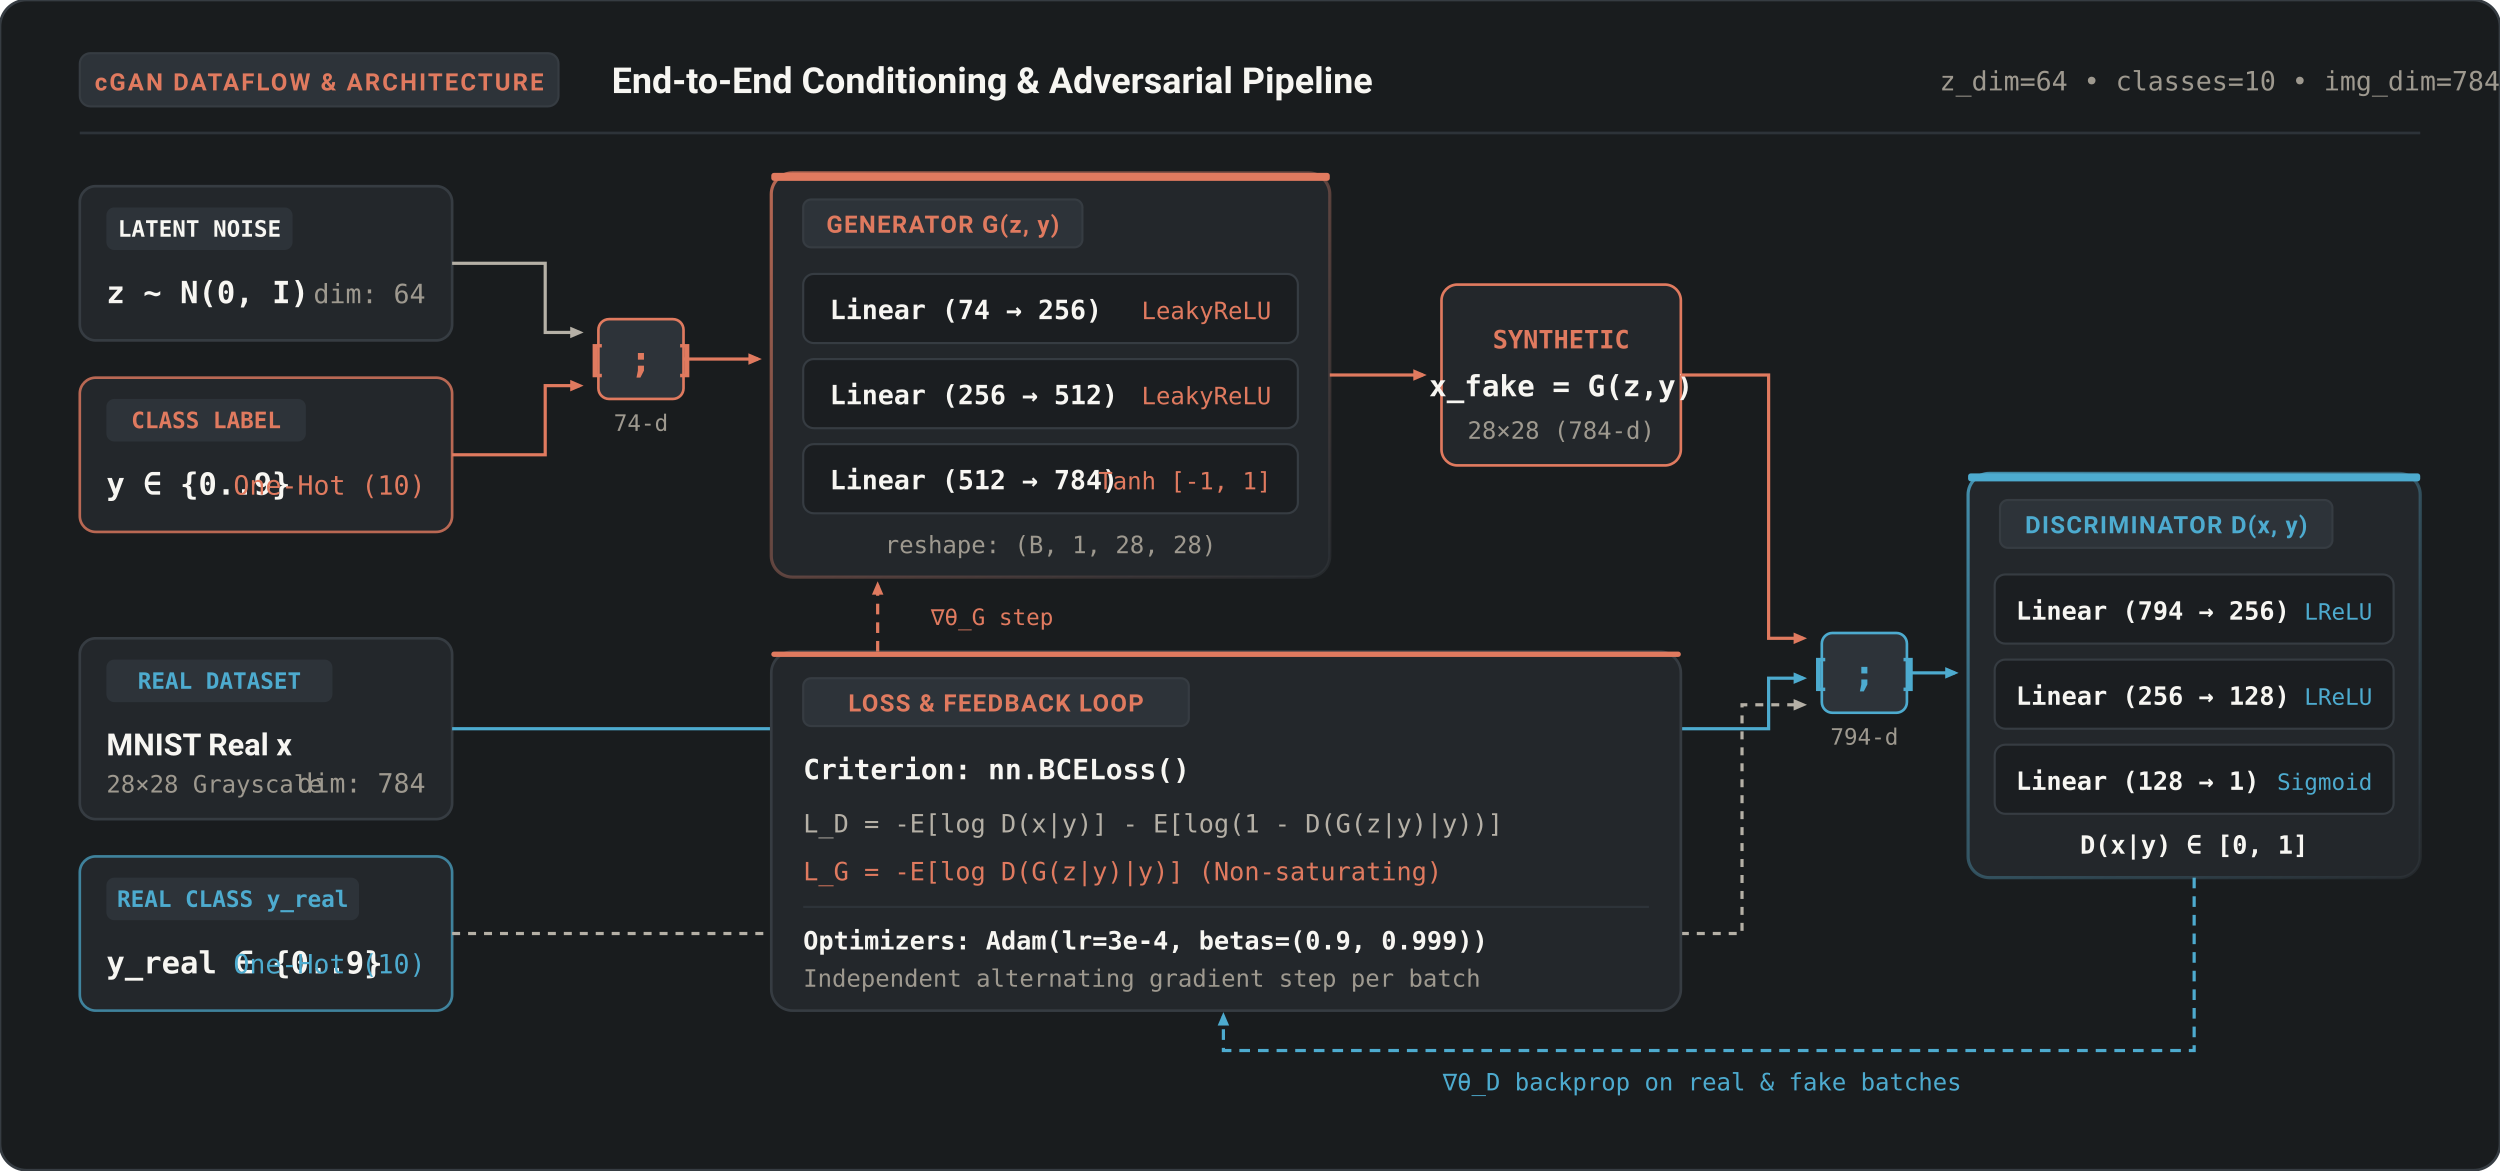
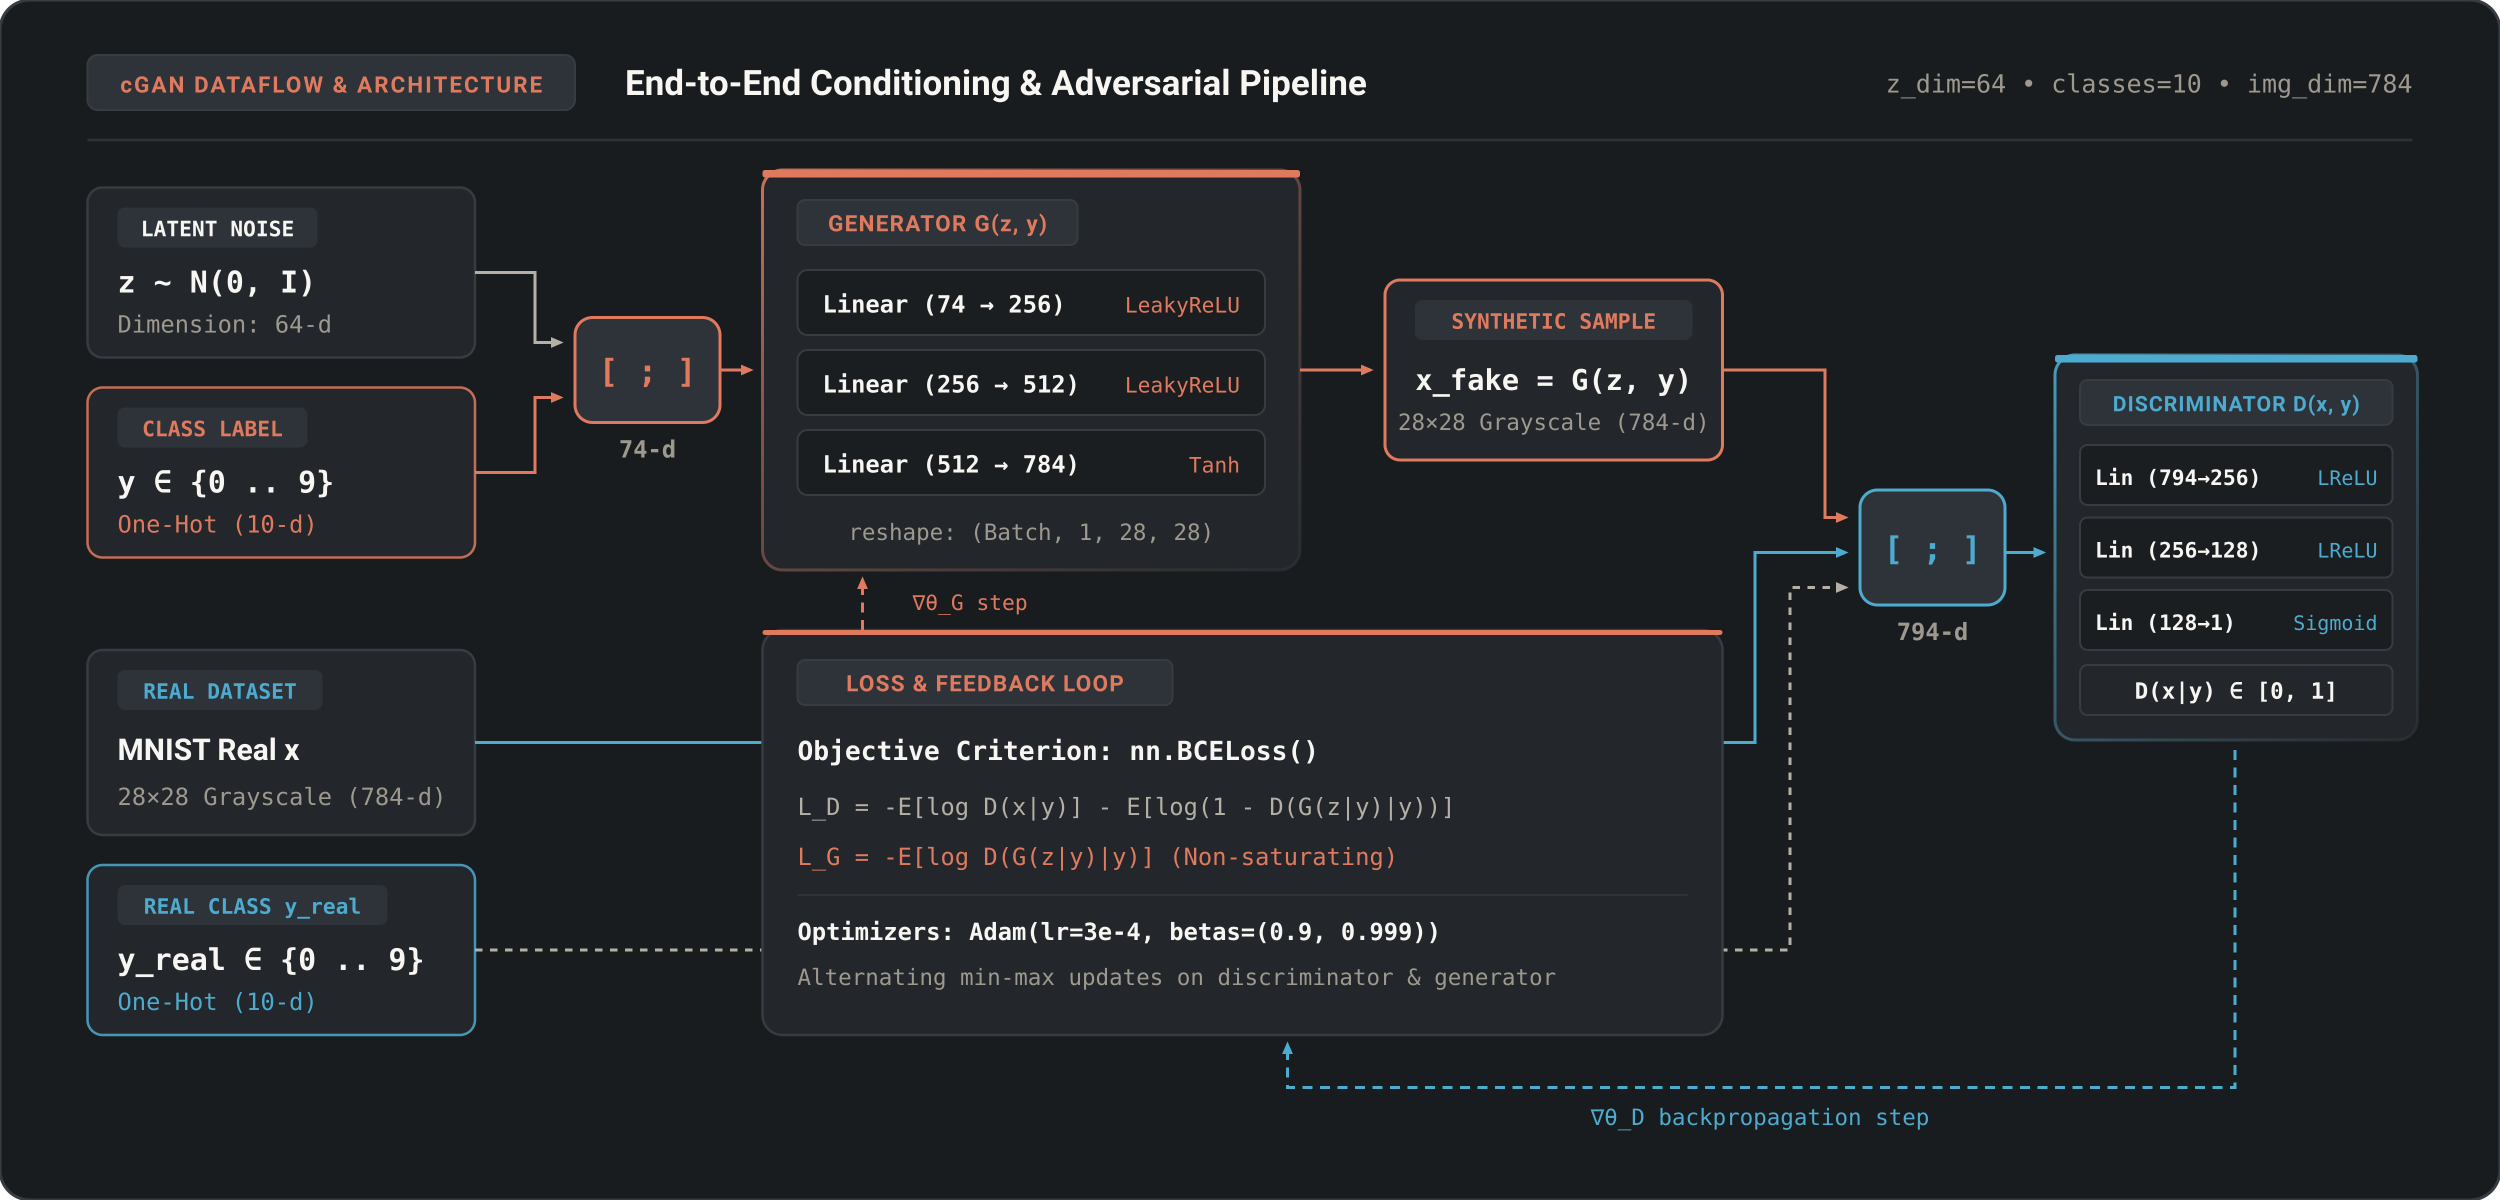
- <svg xmlns="http://www.w3.org/2000/svg" width="100%" height="auto" viewBox="0 0 940 440" fill="none">
+ <svg xmlns="http://www.w3.org/2000/svg" width="100%" height="auto" viewBox="0 0 1000 480" fill="none">
  <defs>
    <marker id="arrowTerracotta" viewBox="0 0 10 10" refX="6" refY="5" markerWidth="6" markerHeight="6" orient="auto-start-reverse">
      <path d="M 1 2 L 8 5 L 1 8 z" fill="#E07A5F" />
    </marker>
    <marker id="arrowMuted" viewBox="0 0 10 10" refX="6" refY="5" markerWidth="6" markerHeight="6" orient="auto-start-reverse">
      <path d="M 1 2 L 8 5 L 1 8 z" fill="#B5B0A6" />
    </marker>
    <marker id="arrowCyan" viewBox="0 0 10 10" refX="6" refY="5" markerWidth="6" markerHeight="6" orient="auto-start-reverse">
      <path d="M 1 2 L 8 5 L 1 8 z" fill="#4DABCF" />
    </marker>
-     <linearGradient id="headerGrad" x1="0%" y1="0%" x2="100%" y2="0%">
-       <stop offset="0%" stop-color="#F7F6F2" />
-       <stop offset="100%" stop-color="#E07A5F" />
-     </linearGradient>
    <linearGradient id="genBorder" x1="0%" y1="0%" x2="100%" y2="100%">
-       <stop offset="0%" stop-color="#E07A5F" stop-opacity="0.8" />
+       <stop offset="0%" stop-color="#E07A5F" stop-opacity="0.9" />
      <stop offset="100%" stop-color="#363C42" stop-opacity="0.4" />
    </linearGradient>
    <linearGradient id="discBorder" x1="0%" y1="0%" x2="100%" y2="100%">
-       <stop offset="0%" stop-color="#4DABCF" stop-opacity="0.8" />
+       <stop offset="0%" stop-color="#4DABCF" stop-opacity="0.9" />
      <stop offset="100%" stop-color="#363C42" stop-opacity="0.4" />
    </linearGradient>
  </defs>
  <style>
    .font-sans { font-family: -apple-system, BlinkMacSystemFont, 'Segoe UI', Roboto, Helvetica, Arial, sans-serif; }
-     .font-mono { font-family: 'Fira Code', Consolas, Menlo, Monaco, monospace; }
+     .font-mono { font-family: 'Fira Code', 'Cascadia Code', Consolas, Menlo, Monaco, monospace; }
  </style>
-   <rect width="940" height="440" rx="10" fill="#191C1E" stroke="#363C42" stroke-width="1" />
-   <g transform="translate(30, 20)">
-     <rect width="180" height="20" rx="4" fill="#2D3339" stroke="#363C42" stroke-width="0.8" />
-     <text x="90" y="14" fill="#E07A5F" font-size="9" font-weight="700" text-anchor="middle" letter-spacing="0.8" class="font-sans">cGAN DATAFLOW &amp; ARCHITECTURE</text>
-     <text x="200" y="15" fill="#F7F6F2" font-size="13.5" font-weight="600" class="font-sans">End-to-End Conditioning &amp; Adversarial Pipeline</text>
-     <text x="910" y="14" fill="#9E998F" font-size="10" text-anchor="end" class="font-mono">z_dim=64 • classes=10 • img_dim=784</text>
+   <rect width="1000" height="480" rx="12" fill="#191C1E" stroke="#363C42" stroke-width="1.2" />
+   <g transform="translate(35, 22)">
+     <rect width="195" height="22" rx="4" fill="#2D3339" stroke="#363C42" stroke-width="0.8" />
+     <text x="97.5" y="15" fill="#E07A5F" font-size="9" font-weight="700" text-anchor="middle" letter-spacing="0.8" class="font-sans">cGAN DATAFLOW &amp; ARCHITECTURE</text>
+     <text x="215" y="16" fill="#F7F6F2" font-size="14" font-weight="600" class="font-sans">End-to-End Conditioning &amp; Adversarial Pipeline</text>
+     <text x="930" y="15" fill="#9E998F" font-size="10" text-anchor="end" class="font-mono">z_dim=64 • classes=10 • img_dim=784</text>
  </g>
-   <line x1="30" y1="50" x2="910" y2="50" stroke="#2D3339" stroke-width="1" />
-   <g transform="translate(30, 70)">
-     <rect width="140" height="58" rx="6" fill="#23272B" stroke="#363C42" stroke-width="1" />
-     <rect x="10" y="8" width="70" height="16" rx="3" fill="#2D3339" />
-     <text x="45" y="19" fill="#F7F6F2" font-size="8.5" font-weight="600" text-anchor="middle" class="font-mono">LATENT NOISE</text>
-     <text x="10" y="44" fill="#F7F6F2" font-size="11.5" font-weight="600" class="font-mono">z ~ N(0, I)</text>
-     <text x="130" y="44" fill="#9E998F" font-size="10" text-anchor="end" class="font-mono">dim: 64</text>
+   <line x1="35" y1="56" x2="965" y2="56" stroke="#2D3339" stroke-width="1" />
+   <g transform="translate(35, 75)">
+     <rect width="155" height="68" rx="6" fill="#23272B" stroke="#363C42" stroke-width="1" />
+     <rect x="12" y="8" width="80" height="16" rx="3" fill="#2D3339" />
+     <text x="52" y="19.5" fill="#F7F6F2" font-size="8.5" font-weight="600" text-anchor="middle" class="font-mono">LATENT NOISE</text>
+     <text x="12" y="42" fill="#F7F6F2" font-size="12" font-weight="600" class="font-mono">z ~ N(0, I)</text>
+     <text x="12" y="58" fill="#9E998F" font-size="9.5" class="font-mono">Dimension: 64-d</text>
  </g>
-   <g transform="translate(30, 142)">
-     <rect width="140" height="58" rx="6" fill="#23272B" stroke="#E07A5F" stroke-width="1" stroke-opacity="0.8" />
-     <rect x="10" y="8" width="75" height="16" rx="3" fill="#2D3339" />
-     <text x="47.5" y="19" fill="#E07A5F" font-size="8.5" font-weight="700" text-anchor="middle" class="font-mono">CLASS LABEL</text>
-     <text x="10" y="44" fill="#F7F6F2" font-size="11.5" font-weight="600" class="font-mono">y ∈ {0..9}</text>
-     <text x="130" y="44" fill="#E07A5F" font-size="10" text-anchor="end" class="font-mono">One-Hot (10)</text>
+   <g transform="translate(35, 155)">
+     <rect width="155" height="68" rx="6" fill="#23272B" stroke="#E07A5F" stroke-width="1" stroke-opacity="0.85" />
+     <rect x="12" y="8" width="76" height="16" rx="3" fill="#2D3339" />
+     <text x="50" y="19.5" fill="#E07A5F" font-size="8.5" font-weight="700" text-anchor="middle" class="font-mono">CLASS LABEL</text>
+     <text x="12" y="42" fill="#F7F6F2" font-size="12" font-weight="600" class="font-mono">y ∈ {0 .. 9}</text>
+     <text x="12" y="58" fill="#E07A5F" font-size="9.5" class="font-mono">One-Hot (10-d)</text>
  </g>
-   <g transform="translate(30, 240)">
-     <rect width="140" height="68" rx="6" fill="#23272B" stroke="#363C42" stroke-width="1" />
-     <rect x="10" y="8" width="85" height="16" rx="3" fill="#2D3339" />
-     <text x="52.5" y="19" fill="#4DABCF" font-size="8.5" font-weight="700" text-anchor="middle" class="font-mono">REAL DATASET</text>
-     <text x="10" y="44" fill="#F7F6F2" font-size="11.5" font-weight="600" class="font-sans">MNIST Real x</text>
-     <text x="10" y="58" fill="#9E998F" font-size="9" class="font-mono">28×28 Grayscale</text>
-     <text x="130" y="58" fill="#9E998F" font-size="10" text-anchor="end" class="font-mono">dim: 784</text>
+   <g transform="translate(35, 260)">
+     <rect width="155" height="74" rx="6" fill="#23272B" stroke="#363C42" stroke-width="1" />
+     <rect x="12" y="8" width="82" height="16" rx="3" fill="#2D3339" />
+     <text x="53" y="19.5" fill="#4DABCF" font-size="8.5" font-weight="700" text-anchor="middle" class="font-mono">REAL DATASET</text>
+     <text x="12" y="44" fill="#F7F6F2" font-size="12" font-weight="600" class="font-sans">MNIST Real x</text>
+     <text x="12" y="62" fill="#9E998F" font-size="9.5" class="font-mono">28×28 Grayscale (784-d)</text>
  </g>
-   <g transform="translate(30, 322)">
-     <rect width="140" height="58" rx="6" fill="#23272B" stroke="#4DABCF" stroke-width="1" stroke-opacity="0.7" />
-     <rect x="10" y="8" width="95" height="16" rx="3" fill="#2D3339" />
-     <text x="57.5" y="19" fill="#4DABCF" font-size="8.5" font-weight="700" text-anchor="middle" class="font-mono">REAL CLASS y_real</text>
-     <text x="10" y="44" fill="#F7F6F2" font-size="11.5" font-weight="600" class="font-mono">y_real ∈ {0..9}</text>
-     <text x="130" y="44" fill="#4DABCF" font-size="10" text-anchor="end" class="font-mono">One-Hot (10)</text>
+   <g transform="translate(35, 346)">
+     <rect width="155" height="68" rx="6" fill="#23272B" stroke="#4DABCF" stroke-width="1" stroke-opacity="0.85" />
+     <rect x="12" y="8" width="108" height="16" rx="3" fill="#2D3339" />
+     <text x="66" y="19.5" fill="#4DABCF" font-size="8.5" font-weight="700" text-anchor="middle" class="font-mono">REAL CLASS y_real</text>
+     <text x="12" y="42" fill="#F7F6F2" font-size="12" font-weight="600" class="font-mono">y_real ∈ {0 .. 9}</text>
+     <text x="12" y="58" fill="#4DABCF" font-size="9.5" class="font-mono">One-Hot (10-d)</text>
  </g>
-   <path d="M 170 99 L 205 99 L 205 125 L 218 125" stroke="#B5B0A6" stroke-width="1.2" fill="none" marker-end="url(#arrowMuted)" />
-   <path d="M 170 171 L 205 171 L 205 145 L 218 145" stroke="#E07A5F" stroke-width="1.2" fill="none" marker-end="url(#arrowTerracotta)" />
-   <g transform="translate(225, 120)">
-     <rect width="32" height="30" rx="4" fill="#2D3339" stroke="#E07A5F" stroke-width="1" />
-     <text x="16" y="20" fill="#E07A5F" font-size="14" font-weight="700" text-anchor="middle" class="font-mono">[ ; ]</text>
-     <text x="16" y="42" fill="#9E998F" font-size="8.5" text-anchor="middle" class="font-mono">74-d</text>
+   <path d="M 190 109 L 214 109 L 214 137 L 224 137" stroke="#B5B0A6" stroke-width="1.2" fill="none" marker-end="url(#arrowMuted)" />
+   <path d="M 190 189 L 214 189 L 214 159 L 224 159" stroke="#E07A5F" stroke-width="1.2" fill="none" marker-end="url(#arrowTerracotta)" />
+   <g transform="translate(230, 127)">
+     <rect width="58" height="42" rx="7" fill="#2D3339" stroke="#E07A5F" stroke-width="1.2" />
+     <text x="29" y="26" fill="#E07A5F" font-size="13" font-weight="700" text-anchor="middle" class="font-mono">[ ; ]</text>
+     <text x="29" y="56" fill="#9E998F" font-size="9.5" font-weight="600" text-anchor="middle" class="font-mono">74-d</text>
  </g>
-   <path d="M 257 135 L 285 135" stroke="#E07A5F" stroke-width="1.2" fill="none" marker-end="url(#arrowTerracotta)" />
-   <g transform="translate(290, 65)">
-     <rect width="210" height="152" rx="8" fill="#23272B" stroke="url(#genBorder)" stroke-width="1.2" />
-     <rect x="0" y="0" width="210" height="3" rx="1" fill="#E07A5F" />
-     <rect x="12" y="10" width="105" height="18" rx="3" fill="#2D3339" stroke="#363C42" stroke-width="0.8" />
-     <text x="64.5" y="22.5" fill="#E07A5F" font-size="9" font-weight="700" text-anchor="middle" letter-spacing="0.5" class="font-sans">GENERATOR G(z, y)</text>
-     <g transform="translate(12, 38)">
-       <rect width="186" height="26" rx="4" fill="#1B1E21" stroke="#363C42" stroke-width="0.8" />
-       <text x="10" y="17" fill="#F7F6F2" font-size="10" font-weight="600" class="font-mono">Linear (74 → 256)</text>
-       <text x="176" y="17" fill="#E07A5F" font-size="9" text-anchor="end" class="font-mono">LeakyReLU</text>
-       <rect y="32" width="186" height="26" rx="4" fill="#1B1E21" stroke="#363C42" stroke-width="0.8" />
-       <text x="10" y="49" fill="#F7F6F2" font-size="10" font-weight="600" class="font-mono">Linear (256 → 512)</text>
-       <text x="176" y="49" fill="#E07A5F" font-size="9" text-anchor="end" class="font-mono">LeakyReLU</text>
-       <rect y="64" width="186" height="26" rx="4" fill="#1B1E21" stroke="#363C42" stroke-width="0.8" />
-       <text x="10" y="81" fill="#F7F6F2" font-size="10" font-weight="600" class="font-mono">Linear (512 → 784)</text>
-       <text x="176" y="81" fill="#E07A5F" font-size="9" text-anchor="end" class="font-mono">Tanh [-1, 1]</text>
-       <text x="93" y="105" fill="#9E998F" font-size="9" text-anchor="middle" class="font-mono">reshape: (B, 1, 28, 28)</text>
+   <path d="M 288 148 L 300 148" stroke="#E07A5F" stroke-width="1.2" fill="none" marker-end="url(#arrowTerracotta)" />
+   <g transform="translate(305, 68)">
+     <rect width="215" height="160" rx="8" fill="#23272B" stroke="url(#genBorder)" stroke-width="1.2" />
+     <rect x="0" y="0" width="215" height="3" rx="1" fill="#E07A5F" />
+     <rect x="14" y="12" width="112" height="18" rx="3" fill="#2D3339" stroke="#363C42" stroke-width="0.8" />
+     <text x="70" y="24.5" fill="#E07A5F" font-size="9" font-weight="700" text-anchor="middle" letter-spacing="0.5" class="font-sans">GENERATOR G(z, y)</text>
+     <g transform="translate(14, 40)">
+       <rect width="187" height="26" rx="4" fill="#1B1E21" stroke="#363C42" stroke-width="0.8" />
+       <text x="10" y="17" fill="#F7F6F2" font-size="9.5" font-weight="600" class="font-mono">Linear (74 → 256)</text>
+       <text x="177" y="17" fill="#E07A5F" font-size="8.5" text-anchor="end" class="font-mono">LeakyReLU</text>
+       <rect y="32" width="187" height="26" rx="4" fill="#1B1E21" stroke="#363C42" stroke-width="0.8" />
+       <text x="10" y="49" fill="#F7F6F2" font-size="9.5" font-weight="600" class="font-mono">Linear (256 → 512)</text>
+       <text x="177" y="49" fill="#E07A5F" font-size="8.5" text-anchor="end" class="font-mono">LeakyReLU</text>
+       <rect y="64" width="187" height="26" rx="4" fill="#1B1E21" stroke="#363C42" stroke-width="0.8" />
+       <text x="10" y="81" fill="#F7F6F2" font-size="9.5" font-weight="600" class="font-mono">Linear (512 → 784)</text>
+       <text x="177" y="81" fill="#E07A5F" font-size="8.5" text-anchor="end" class="font-mono">Tanh</text>
+       <text x="93.5" y="108" fill="#9E998F" font-size="9" text-anchor="middle" class="font-mono">reshape: (Batch, 1, 28, 28)</text>
    </g>
  </g>
-   <path d="M 500 141 L 535 141" stroke="#E07A5F" stroke-width="1.2" fill="none" marker-end="url(#arrowTerracotta)" />
-   <g transform="translate(542, 107)">
-     <rect width="90" height="68" rx="6" fill="#23272B" stroke="#E07A5F" stroke-width="1" />
-     <text x="45" y="24" fill="#E07A5F" font-size="9.5" font-weight="700" text-anchor="middle" class="font-mono">SYNTHETIC</text>
-     <text x="45" y="42" fill="#F7F6F2" font-size="11" font-weight="600" text-anchor="middle" class="font-mono">x_fake = G(z,y)</text>
-     <text x="45" y="58" fill="#9E998F" font-size="9" text-anchor="middle" class="font-mono">28×28 (784-d)</text>
+   <path d="M 520 148 L 548 148" stroke="#E07A5F" stroke-width="1.2" fill="none" marker-end="url(#arrowTerracotta)" />
+   <g transform="translate(554, 112)">
+     <rect width="135" height="72" rx="6" fill="#23272B" stroke="#E07A5F" stroke-width="1.2" />
+     <rect x="12" y="8" width="111" height="16" rx="3" fill="#2D3339" />
+     <text x="67.5" y="19.5" fill="#E07A5F" font-size="8.5" font-weight="700" text-anchor="middle" class="font-mono">SYNTHETIC SAMPLE</text>
+     <text x="67.5" y="44" fill="#F7F6F2" font-size="11.5" font-weight="600" text-anchor="middle" class="font-mono">x_fake = G(z, y)</text>
+     <text x="67.5" y="60" fill="#9E998F" font-size="9" text-anchor="middle" class="font-mono">28×28 Grayscale (784-d)</text>
  </g>
-   <path d="M 632 141 L 665 141 L 665 240 L 678 240" stroke="#E07A5F" stroke-width="1.2" fill="none" marker-end="url(#arrowTerracotta)" />
-   <path d="M 170 274 L 665 274 L 665 255 L 678 255" stroke="#4DABCF" stroke-width="1.2" fill="none" marker-end="url(#arrowCyan)" />
-   <path d="M 170 351 L 655 351 L 655 265 L 678 265" stroke="#B5B0A6" stroke-width="1.2" stroke-dasharray="3 3" fill="none" marker-end="url(#arrowMuted)" />
-   <g transform="translate(685, 238)">
-     <rect width="32" height="30" rx="4" fill="#2D3339" stroke="#4DABCF" stroke-width="1" />
-     <text x="16" y="20" fill="#4DABCF" font-size="14" font-weight="700" text-anchor="middle" class="font-mono">[ ; ]</text>
-     <text x="16" y="42" fill="#9E998F" font-size="8.5" text-anchor="middle" class="font-mono">794-d</text>
+   <path d="M 689 148 L 730 148 L 730 207 L 738 207" stroke="#E07A5F" stroke-width="1.2" fill="none" marker-end="url(#arrowTerracotta)" />
+   <path d="M 190 297 L 702 297 L 702 221 L 738 221" stroke="#4DABCF" stroke-width="1.2" fill="none" marker-end="url(#arrowCyan)" />
+   <path d="M 190 380 L 716 380 L 716 235 L 738 235" stroke="#B5B0A6" stroke-width="1.2" stroke-dasharray="3 3" fill="none" marker-end="url(#arrowMuted)" />
+   <g transform="translate(744, 196)">
+     <rect width="58" height="46" rx="7" fill="#2D3339" stroke="#4DABCF" stroke-width="1.2" />
+     <text x="29" y="28" fill="#4DABCF" font-size="13" font-weight="700" text-anchor="middle" class="font-mono">[ ; ]</text>
+     <text x="29" y="60" fill="#9E998F" font-size="9.5" font-weight="600" text-anchor="middle" class="font-mono">794-d</text>
  </g>
-   <path d="M 717 253 L 735 253" stroke="#4DABCF" stroke-width="1.2" fill="none" marker-end="url(#arrowCyan)" />
-   <g transform="translate(740, 178)">
-     <rect width="170" height="152" rx="8" fill="#23272B" stroke="url(#discBorder)" stroke-width="1.2" />
-     <rect x="0" y="0" width="170" height="3" rx="1" fill="#4DABCF" />
-     <rect x="12" y="10" width="125" height="18" rx="3" fill="#2D3339" stroke="#363C42" stroke-width="0.8" />
-     <text x="74.5" y="22.5" fill="#4DABCF" font-size="9" font-weight="700" text-anchor="middle" letter-spacing="0.5" class="font-sans">DISCRIMINATOR D(x, y)</text>
-     <g transform="translate(10, 38)">
-       <rect width="150" height="26" rx="4" fill="#1B1E21" stroke="#363C42" stroke-width="0.8" />
-       <text x="8" y="17" fill="#F7F6F2" font-size="9.5" font-weight="600" class="font-mono">Linear (794 → 256)</text>
-       <text x="142" y="17" fill="#4DABCF" font-size="8.5" text-anchor="end" class="font-mono">LReLU</text>
-       <rect y="32" width="150" height="26" rx="4" fill="#1B1E21" stroke="#363C42" stroke-width="0.8" />
-       <text x="8" y="49" fill="#F7F6F2" font-size="9.5" font-weight="600" class="font-mono">Linear (256 → 128)</text>
-       <text x="142" y="49" fill="#4DABCF" font-size="8.5" text-anchor="end" class="font-mono">LReLU</text>
-       <rect y="64" width="150" height="26" rx="4" fill="#1B1E21" stroke="#363C42" stroke-width="0.8" />
-       <text x="8" y="81" fill="#F7F6F2" font-size="9.5" font-weight="600" class="font-mono">Linear (128 → 1)</text>
-       <text x="142" y="81" fill="#4DABCF" font-size="8.5" text-anchor="end" class="font-mono">Sigmoid</text>
-       <text x="75" y="105" fill="#F7F6F2" font-size="9.5" font-weight="600" text-anchor="middle" class="font-mono">D(x|y) ∈ [0, 1]</text>
+   <path d="M 802 221 L 817 221" stroke="#4DABCF" stroke-width="1.2" fill="none" marker-end="url(#arrowCyan)" />
+   <g transform="translate(822, 142)">
+     <rect width="145" height="154" rx="8" fill="#23272B" stroke="url(#discBorder)" stroke-width="1.2" />
+     <rect x="0" y="0" width="145" height="3" rx="1" fill="#4DABCF" />
+     <rect x="10" y="10" width="125" height="18" rx="3" fill="#2D3339" stroke="#363C42" stroke-width="0.8" />
+     <text x="72.5" y="22.5" fill="#4DABCF" font-size="8.5" font-weight="700" text-anchor="middle" letter-spacing="0.4" class="font-sans">DISCRIMINATOR D(x, y)</text>
+     <g transform="translate(10, 36)">
+       <rect width="125" height="24" rx="3" fill="#1B1E21" stroke="#363C42" stroke-width="0.8" />
+       <text x="6" y="16" fill="#F7F6F2" font-size="8.5" font-weight="600" class="font-mono">Lin (794→256)</text>
+       <text x="119" y="16" fill="#4DABCF" font-size="8" text-anchor="end" class="font-mono">LReLU</text>
+       <rect y="29" width="125" height="24" rx="3" fill="#1B1E21" stroke="#363C42" stroke-width="0.8" />
+       <text x="6" y="45" fill="#F7F6F2" font-size="8.5" font-weight="600" class="font-mono">Lin (256→128)</text>
+       <text x="119" y="45" fill="#4DABCF" font-size="8" text-anchor="end" class="font-mono">LReLU</text>
+       <rect y="58" width="125" height="24" rx="3" fill="#1B1E21" stroke="#363C42" stroke-width="0.8" />
+       <text x="6" y="74" fill="#F7F6F2" font-size="8.5" font-weight="600" class="font-mono">Lin (128→1)</text>
+       <text x="119" y="74" fill="#4DABCF" font-size="8" text-anchor="end" class="font-mono">Sigmoid</text>
+       <rect y="88" width="125" height="20" rx="3" fill="#23272B" stroke="#363C42" stroke-width="0.8" />
+       <text x="62.5" y="101.5" fill="#F7F6F2" font-size="9" font-weight="700" text-anchor="middle" class="font-mono">D(x|y) ∈ [0, 1]</text>
    </g>
  </g>
-   <g transform="translate(290, 245)">
-     <rect width="342" height="135" rx="8" fill="#23272B" stroke="#363C42" stroke-width="1" />
-     <rect x="0" y="0" width="342" height="2" rx="1" fill="#E07A5F" />
-     <rect x="12" y="10" width="145" height="18" rx="3" fill="#2D3339" stroke="#363C42" stroke-width="0.8" />
-     <text x="84.5" y="22.5" fill="#E07A5F" font-size="9" font-weight="700" text-anchor="middle" letter-spacing="0.5" class="font-sans">LOSS &amp; FEEDBACK LOOP</text>
-     <text x="12" y="48" fill="#F7F6F2" font-size="10.5" font-weight="600" class="font-mono">Criterion: nn.BCELoss()</text>
-     <text x="12" y="68" fill="#B5B0A6" font-size="9.5" class="font-mono">L_D = -E[log D(x|y)] - E[log(1 - D(G(z|y)|y))]</text>
-     <text x="12" y="86" fill="#E07A5F" font-size="9.5" class="font-mono">L_G = -E[log D(G(z|y)|y)] (Non-saturating)</text>
-     <line x1="12" y1="96" x2="330" y2="96" stroke="#2D3339" stroke-width="0.8" />
-     <text x="12" y="112" fill="#F7F6F2" font-size="9.5" font-weight="600" class="font-mono">Optimizers: Adam(lr=3e-4, betas=(0.9, 0.999))</text>
-     <text x="12" y="126" fill="#9E998F" font-size="9" class="font-mono">Independent alternating gradient step per batch</text>
+   <g transform="translate(305, 252)">
+     <rect width="384" height="162" rx="8" fill="#23272B" stroke="#363C42" stroke-width="1" />
+     <rect x="0" y="0" width="384" height="2" rx="1" fill="#E07A5F" />
+     <rect x="14" y="12" width="150" height="18" rx="3" fill="#2D3339" stroke="#363C42" stroke-width="0.8" />
+     <text x="89" y="24.5" fill="#E07A5F" font-size="9" font-weight="700" text-anchor="middle" letter-spacing="0.5" class="font-sans">LOSS &amp; FEEDBACK LOOP</text>
+     <text x="14" y="52" fill="#F7F6F2" font-size="10.5" font-weight="600" class="font-mono">Objective Criterion: nn.BCELoss()</text>
+     <text x="14" y="74" fill="#B5B0A6" font-size="9.5" class="font-mono">L_D = -E[log D(x|y)] - E[log(1 - D(G(z|y)|y))]</text>
+     <text x="14" y="94" fill="#E07A5F" font-size="9.5" class="font-mono">L_G = -E[log D(G(z|y)|y)] (Non-saturating)</text>
+     <line x1="14" y1="106" x2="370" y2="106" stroke="#2D3339" stroke-width="0.8" />
+     <text x="14" y="124" fill="#F7F6F2" font-size="9.5" font-weight="600" class="font-mono">Optimizers: Adam(lr=3e-4, betas=(0.9, 0.999))</text>
+     <text x="14" y="142" fill="#9E998F" font-size="9" class="font-mono">Alternating min-max updates on discriminator &amp; generator</text>
  </g>
-   <path d="M 825 330 L 825 395 L 460 395 L 460 382" stroke="#4DABCF" stroke-width="1.2" stroke-dasharray="4 3" fill="none" marker-end="url(#arrowCyan)" />
-   <text x="640" y="410" fill="#4DABCF" font-size="9" text-anchor="middle" class="font-mono">∇θ_D backprop on real &amp; fake batches</text>
-   <path d="M 330 245 L 330 220" stroke="#E07A5F" stroke-width="1.2" stroke-dasharray="4 3" fill="none" marker-end="url(#arrowTerracotta)" />
-   <text x="350" y="235" fill="#E07A5F" font-size="8.5" class="font-mono">∇θ_G step</text>
+   <path d="M 894 300 L 894 435 L 515 435 L 515 418" stroke="#4DABCF" stroke-width="1.2" stroke-dasharray="4 3" fill="none" marker-end="url(#arrowCyan)" />
+   <text x="704" y="450" fill="#4DABCF" font-size="9" text-anchor="middle" class="font-mono">∇θ_D backpropagation step</text>
+   <path d="M 345 252 L 345 232" stroke="#E07A5F" stroke-width="1.2" stroke-dasharray="4 3" fill="none" marker-end="url(#arrowTerracotta)" />
+   <text x="365" y="244" fill="#E07A5F" font-size="8.5" class="font-mono">∇θ_G step</text>
</svg>
